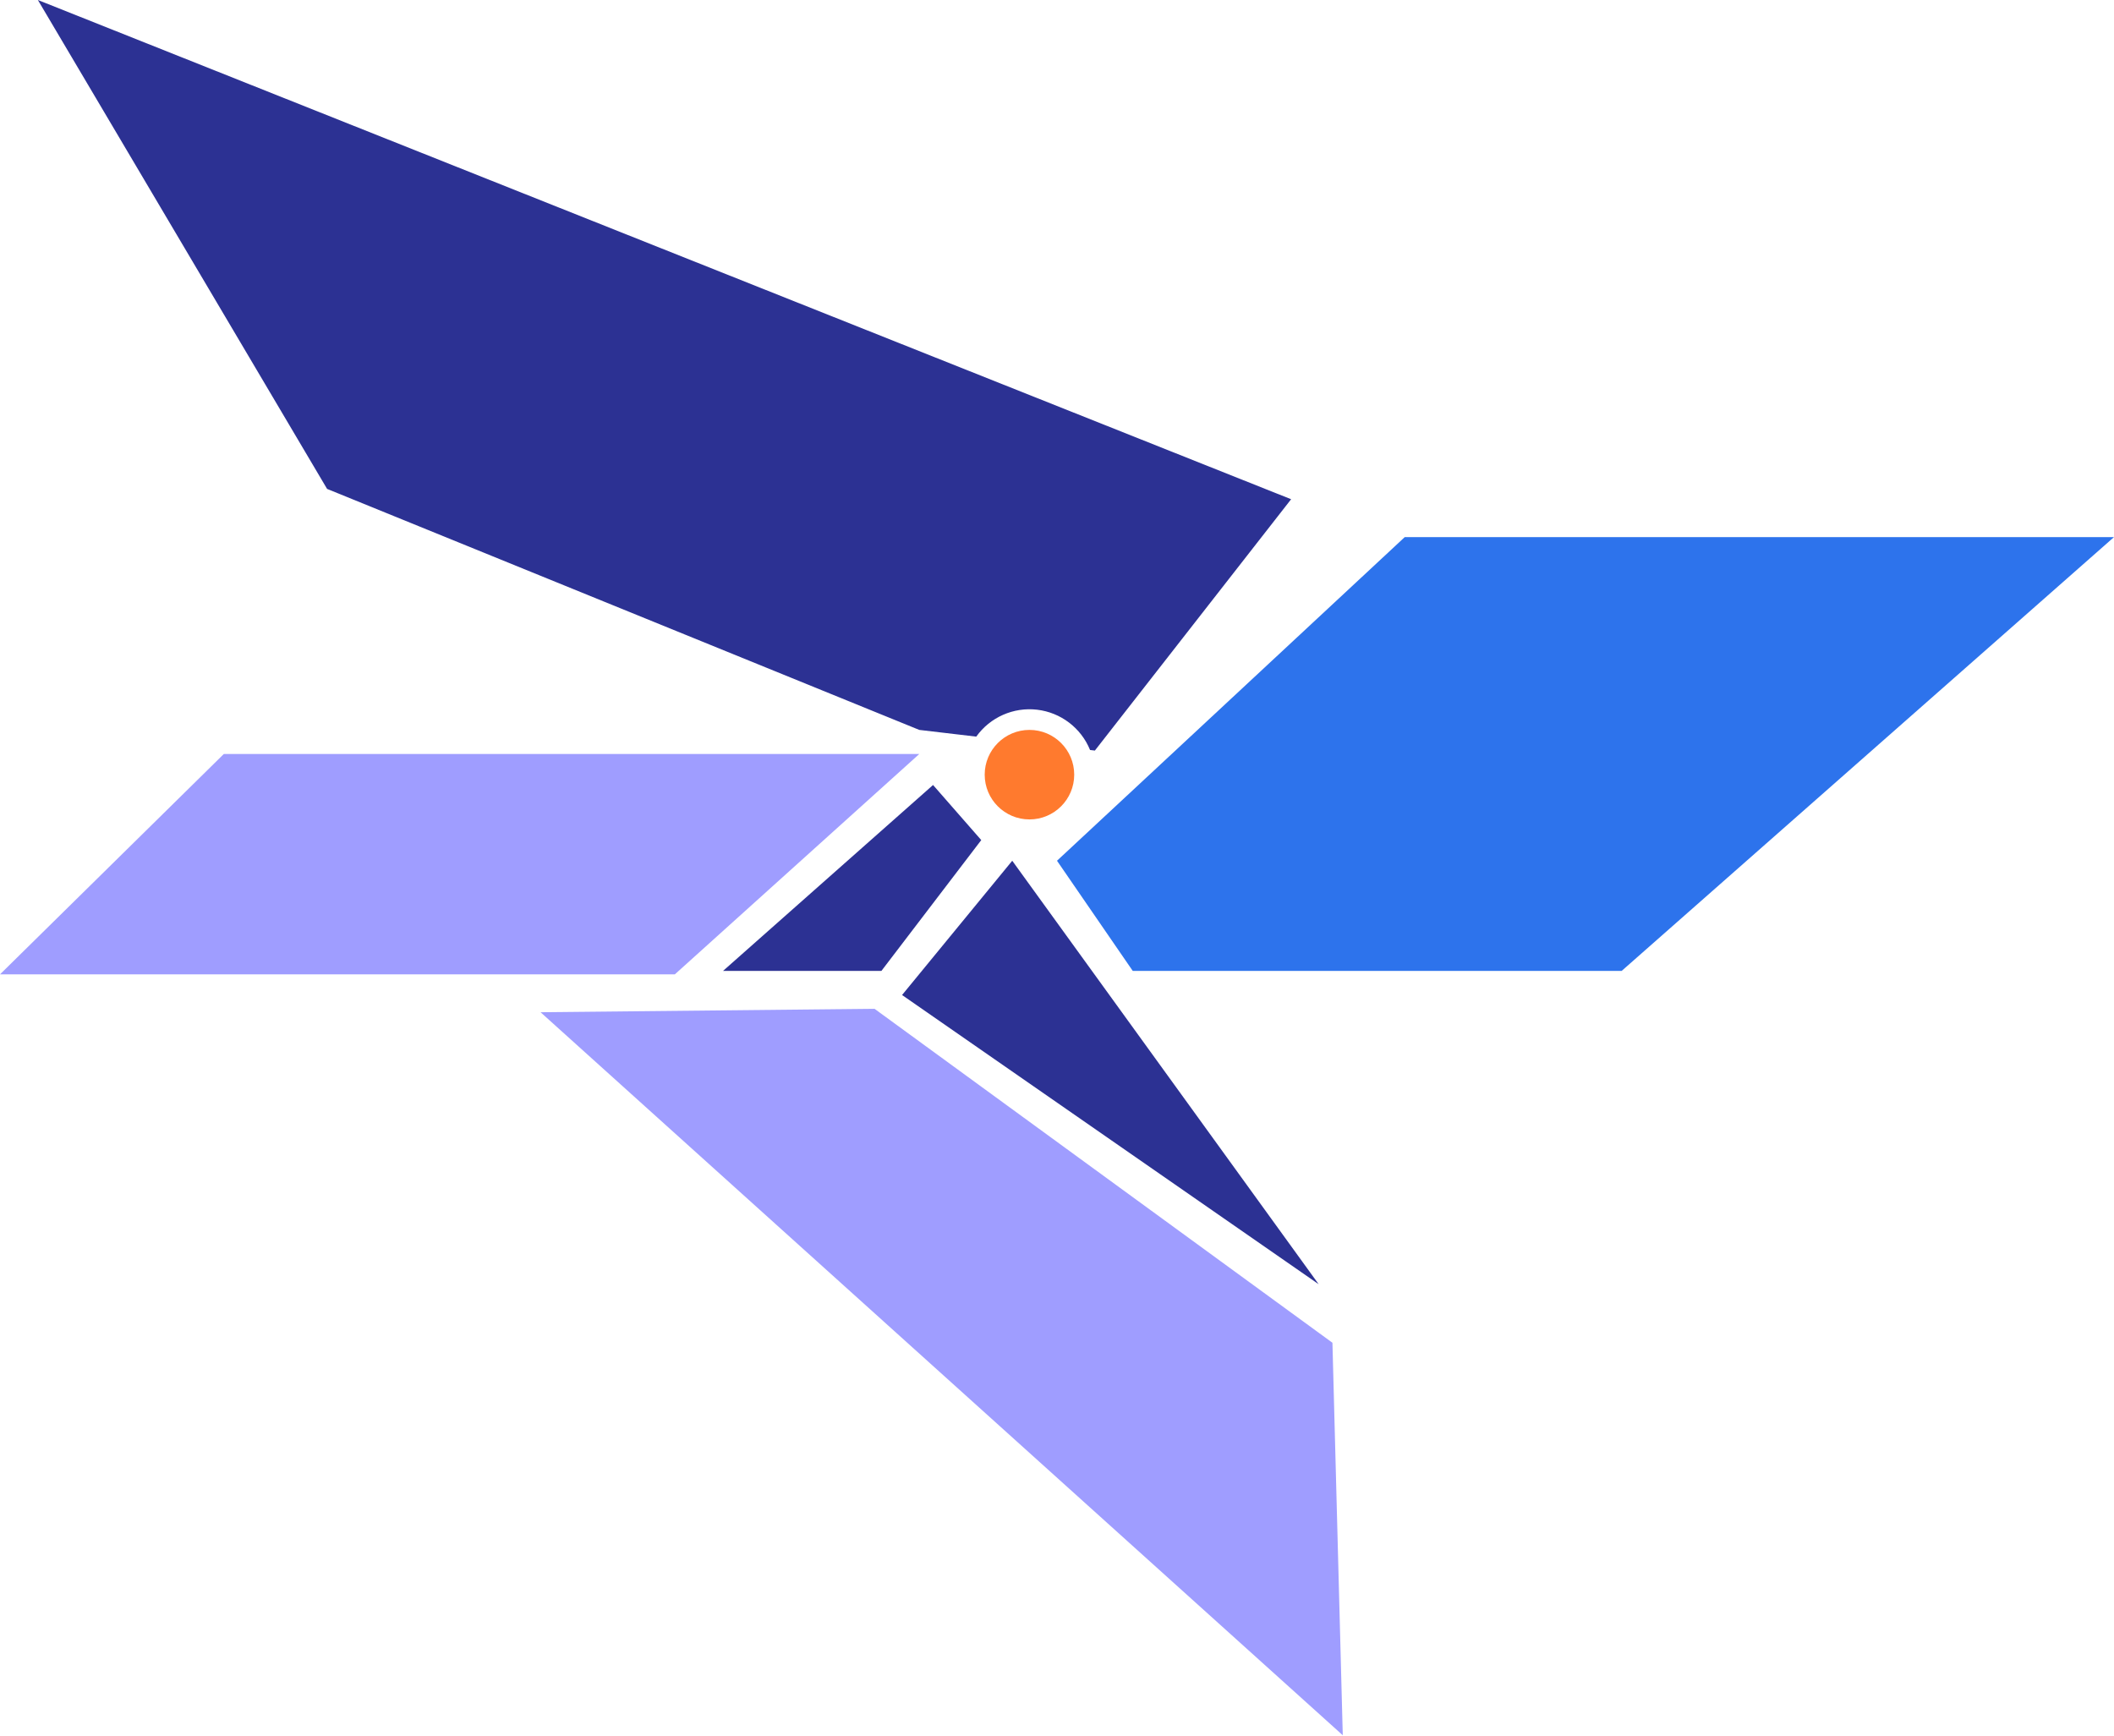
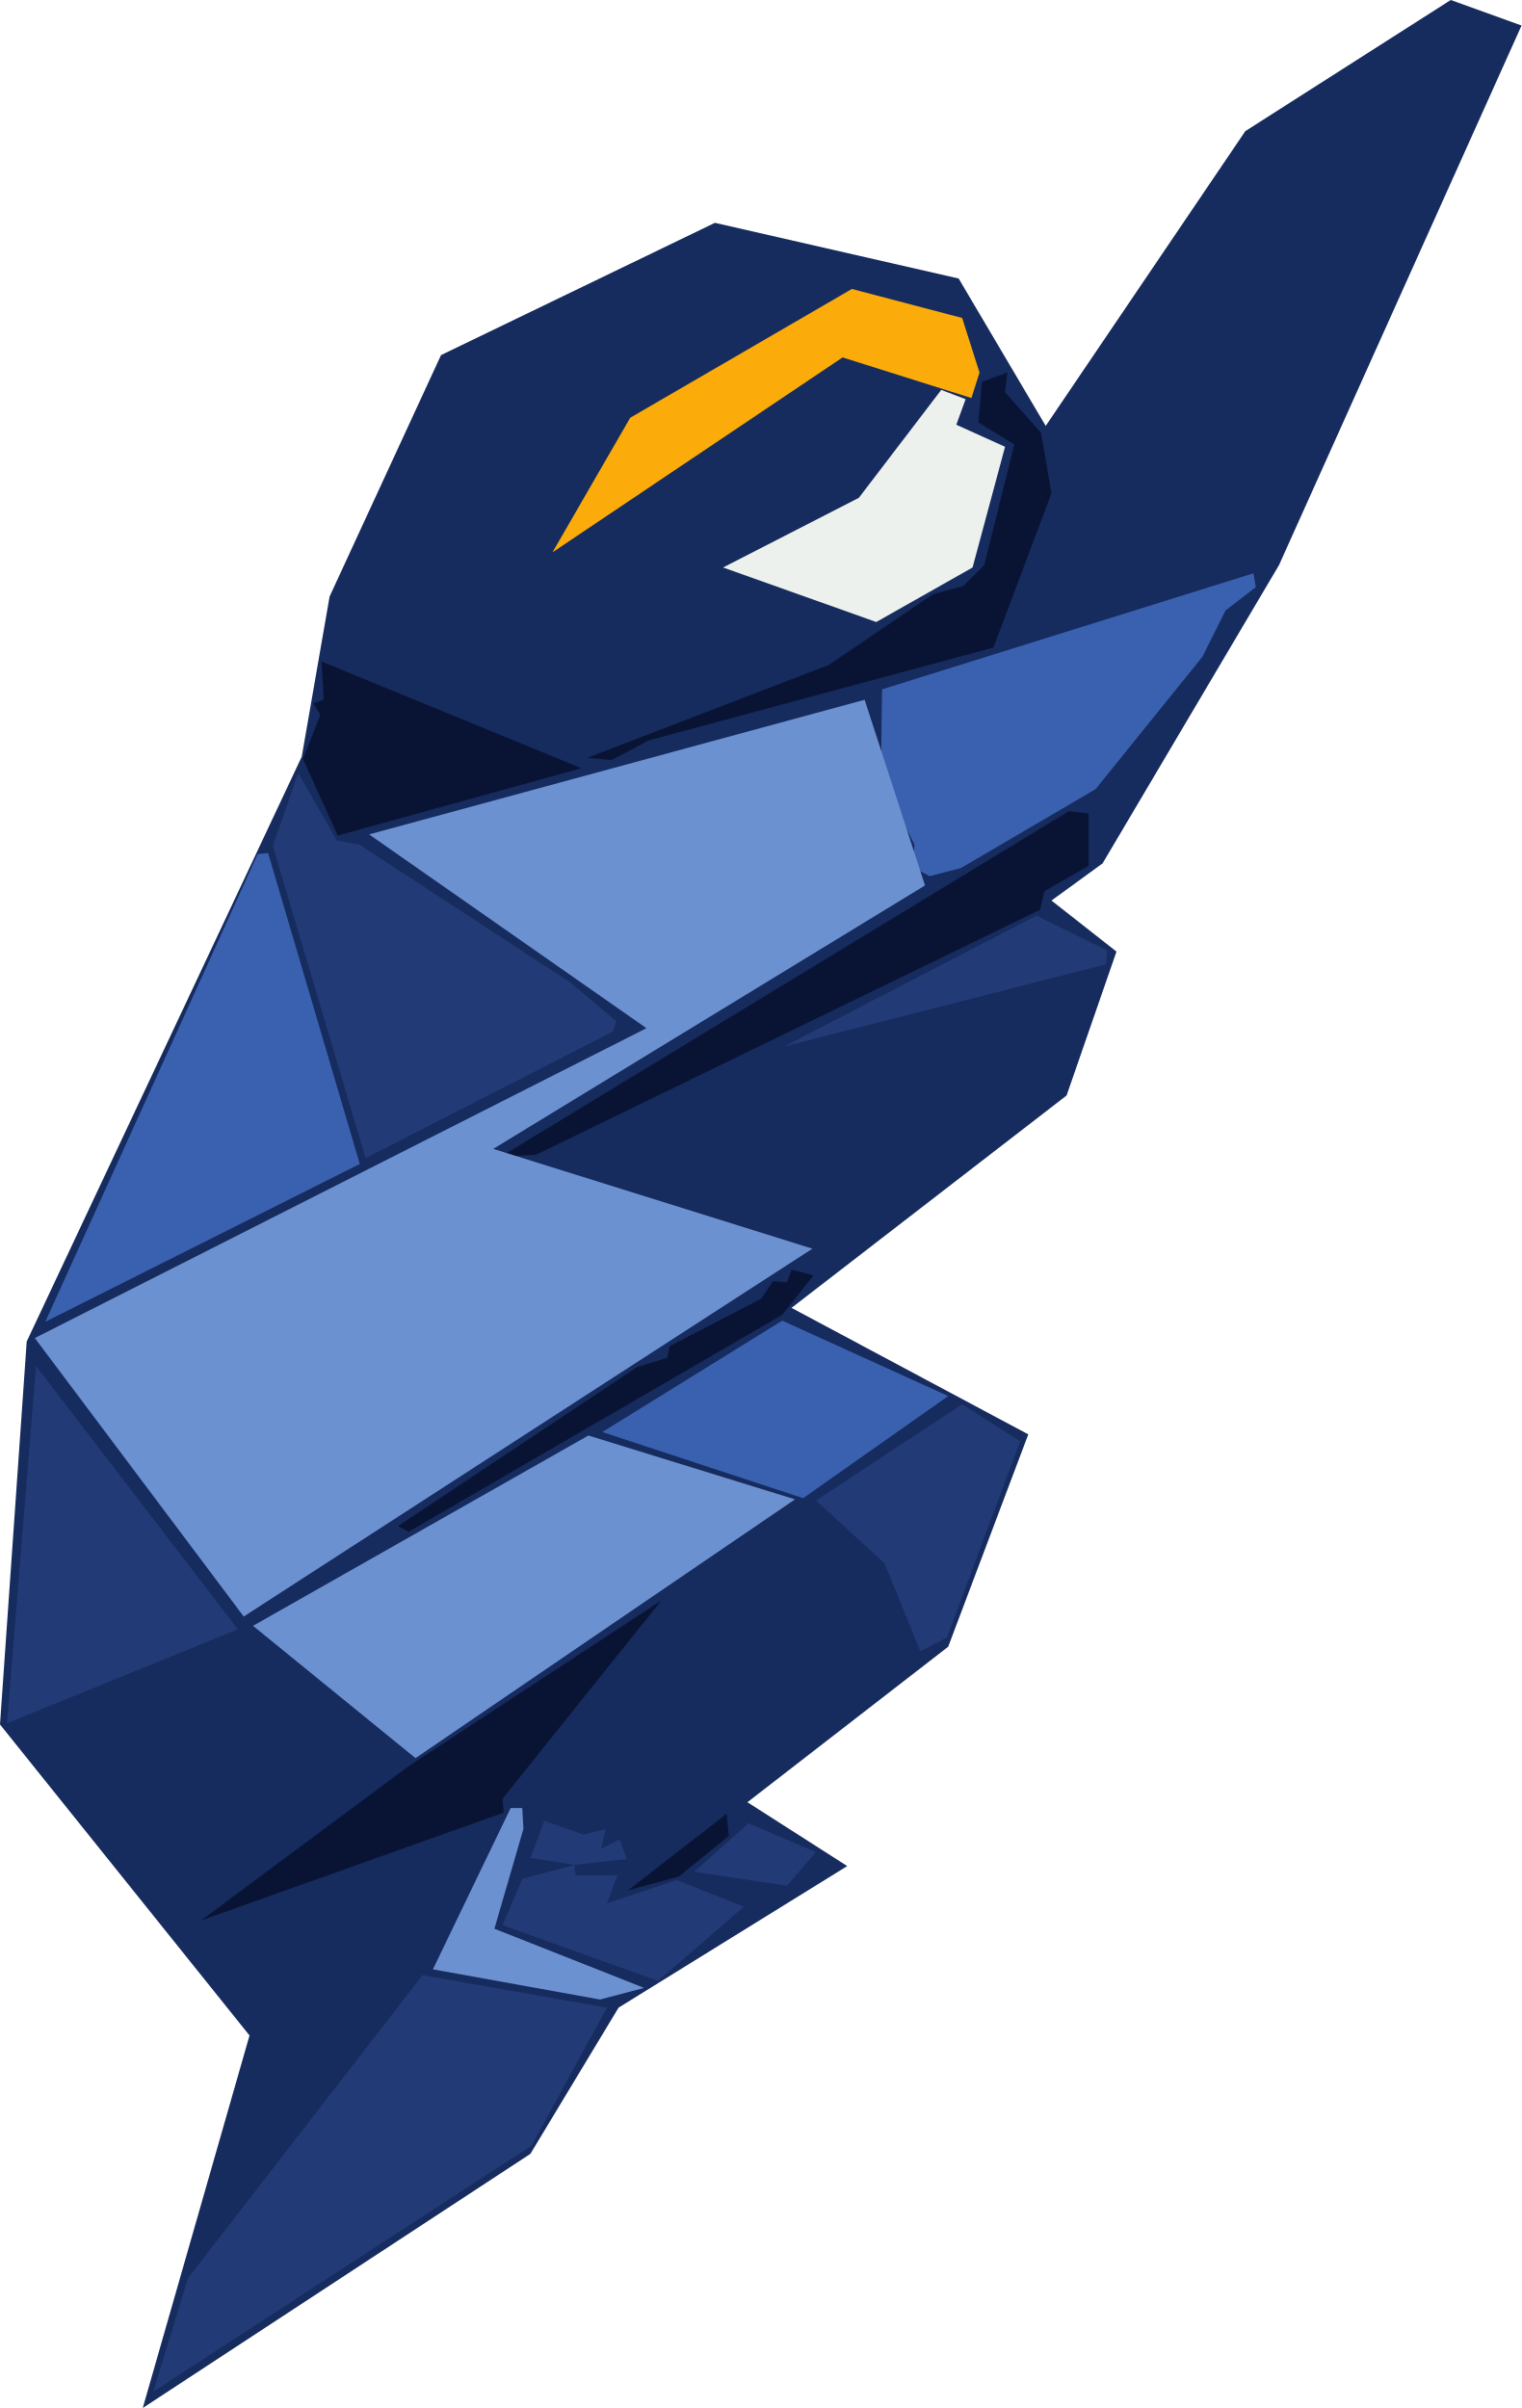
- <svg xmlns="http://www.w3.org/2000/svg" viewBox="211.0 226.0 614.0 504.0">
-   <path id="wing-upper" fill="#2C3193" d="M 222.00 226.00 L 306.00 368.00 L 478.00 438.00 L 494.55 439.95 A 19.00 19.00 0 0 1 527.60 443.83 L 529.00 444.00 L 586.00 371.00 Z" />
-   <path id="plane-right" fill="#2D73EC" d="M 518.00 476.00 L 540.00 508.00 L 682.00 508.00 L 825.00 382.00 L 619.00 382.00 Z" />
-   <path id="plane-left" fill="#9F9DFF" d="M 211.00 509.00 L 407.00 509.00 L 478.00 445.00 L 276.00 445.00 Z" />
-   <path id="blade-lower" fill="#9F9DFF" d="M 368.00 520.00 L 601.00 730.00 L 598.00 616.00 L 465.00 519.00 Z" />
-   <path id="sliver" fill="#2C3193" d="M 505.00 476.00 L 473.00 515.00 L 594.00 599.00 Z" />
-   <path id="keel" fill="#2C3193" d="M 496.00 470.00 L 482.00 454.00 L 421.00 508.00 L 467.00 508.00 Z" />
-   <circle id="origin" cx="510.0" cy="451.0" r="13.0" fill="#FF7A2E" />
+ <svg xmlns="http://www.w3.org/2000/svg" viewBox="50.00 50.00 568.63 900.00">
+   <path id="body" fill="#162B5E" fill-rule="evenodd" d="M 618.63 59.54 L 592.17 50.00 L 515.40 99.01 L 440.80 209.18 L 408.27 154.10 L 317.18 133.28 L 214.82 182.72 L 173.18 272.94 L 162.77 332.80 L 59.98 551.40 L 50.00 694.53 L 143.25 810.77 L 103.35 950.00 L 248.22 855.01 L 281.18 800.36 L 366.63 747.45 L 329.33 723.59 L 404.36 665.47 L 434.29 586.10 L 345.81 538.82 L 448.60 459.45 L 467.25 405.66 L 442.96 386.58 L 462.05 372.70 L 527.98 261.23 Z" />
+   <path id="shadow-1" fill="#091435" fill-rule="evenodd" d="M 321.52 727.93 L 284.65 756.55 L 303.73 751.35 L 322.39 736.17 Z" />
+   <path id="shadow-2" fill="#091435" fill-rule="evenodd" d="M 297.23 648.12 L 202.67 710.14 L 125.04 767.83 L 238.24 727.49 L 237.81 722.29 Z" />
+   <path id="shadow-3" fill="#091435" fill-rule="evenodd" d="M 354.05 526.67 L 345.81 524.51 L 344.07 529.28 L 338.87 528.84 L 334.53 535.35 L 300.27 553.13 L 299.40 557.47 L 288.12 560.94 L 198.77 620.36 L 202.67 622.53 L 342.34 541.42 Z" />
+   <path id="shadow-4" fill="#091435" fill-rule="evenodd" d="M 456.84 354.05 L 449.47 353.18 L 236.94 482.43 L 250.39 481.57 L 438.63 390.05 L 440.36 383.11 L 456.84 373.57 Z" />
+   <path id="shadow-5" fill="#091435" fill-rule="evenodd" d="M 170.14 297.23 L 171.01 311.54 L 167.11 312.84 L 169.71 317.18 L 163.20 333.66 L 176.22 362.29 L 267.30 337.13 Z" />
+   <path id="shadow-6" fill="#091435" fill-rule="evenodd" d="M 426.48 189.23 L 416.94 192.70 L 415.64 207.88 L 429.08 216.12 L 417.81 261.23 L 410.00 269.04 L 398.72 272.07 L 359.69 298.53 L 269.47 333.23 L 278.58 334.10 L 292.46 326.72 L 421.28 292.02 L 442.96 234.34 L 439.06 211.78 L 425.61 196.60 Z" />
+   <path id="steel-1" fill="#223A75" fill-rule="evenodd" d="M 276.84 800.36 L 207.88 788.22 L 120.27 901.42 L 107.25 943.93 L 248.65 851.98 Z" />
+   <path id="steel-2" fill="#223A75" fill-rule="evenodd" d="M 309.37 749.61 L 344.07 754.82 L 354.92 742.24 L 329.76 731.40 Z" />
+   <path id="steel-3" fill="#223A75" fill-rule="evenodd" d="M 237.81 769.57 L 295.93 790.39 L 328.02 762.63 L 302.87 752.65 L 276.84 761.33 L 280.75 750.92 L 265.13 750.92 L 264.70 747.01 L 284.22 744.84 L 281.61 737.47 L 274.67 740.94 L 276.41 733.57 L 268.17 735.73 L 253.42 730.53 L 248.22 744.41 L 264.70 747.01 L 245.18 752.22 Z" />
+   <path id="steel-4" fill="#223A75" fill-rule="evenodd" d="M 409.57 574.82 L 354.92 610.82 L 380.51 634.24 L 393.95 667.20 L 403.93 662.00 L 431.25 588.70 Z" />
+   <path id="steel-5" fill="#223A75" fill-rule="evenodd" d="M 63.45 560.51 L 52.60 694.10 L 138.92 658.96 Z" />
+   <path id="steel-6" fill="#223A75" fill-rule="evenodd" d="M 463.78 405.23 L 437.33 392.22 L 342.77 441.23 L 463.35 410.43 Z" />
+   <path id="steel-7" fill="#223A75" fill-rule="evenodd" d="M 161.47 338.87 L 151.93 366.19 L 186.63 482.87 L 279.01 435.59 L 280.31 431.69 L 263.40 417.37 L 184.46 365.76 L 175.78 364.02 Z" />
+   <path id="mid-1" fill="#3A61AF" fill-rule="evenodd" d="M 404.36 571.78 L 342.34 543.59 L 275.11 585.23 L 350.14 609.95 Z" />
+   <path id="mid-2" fill="#3A61AF" fill-rule="evenodd" d="M 150.19 368.80 L 146.29 369.23 L 66.92 544.02 L 184.46 485.04 Z" />
+   <path id="mid-3" fill="#3A61AF" fill-rule="evenodd" d="M 518.43 264.27 L 379.64 307.64 L 379.20 340.60 L 391.78 365.76 L 390.92 374.00 L 397.42 377.47 L 409.13 374.43 L 459.45 344.94 L 499.35 295.49 L 508.02 278.14 L 519.30 269.47 Z" />
+   <path id="light-1" fill="#6C91D1" fill-rule="evenodd" d="M 240.84 725.76 L 211.78 786.05 L 274.24 797.33 L 290.72 792.99 L 234.77 770.87 L 245.61 733.57 L 245.18 725.76 Z" />
+   <path id="light-2" fill="#6C91D1" fill-rule="evenodd" d="M 347.11 610.39 L 269.90 586.53 L 144.55 657.66 L 205.28 707.11 Z" />
+   <path id="light-3" fill="#6C91D1" fill-rule="evenodd" d="M 373.13 311.54 L 187.93 361.86 L 291.59 434.29 L 63.01 550.10 L 141.08 654.19 L 353.61 516.70 L 234.34 479.40 L 395.69 380.94 Z" />
+   <path id="amber-1" fill="#FBAC0A" fill-rule="evenodd" d="M 409.57 168.84 L 368.36 158.00 L 285.52 206.14 L 256.46 256.46 L 364.89 183.59 L 413.04 198.77 L 416.07 189.23 Z" />
+   <path id="cream-1" fill="#EDF1EE" fill-rule="evenodd" d="M 425.61 216.99 L 407.40 208.75 L 410.87 199.20 L 401.76 195.73 L 370.96 236.07 L 320.22 262.10 L 377.47 282.48 L 413.47 262.10 Z" />
</svg>
